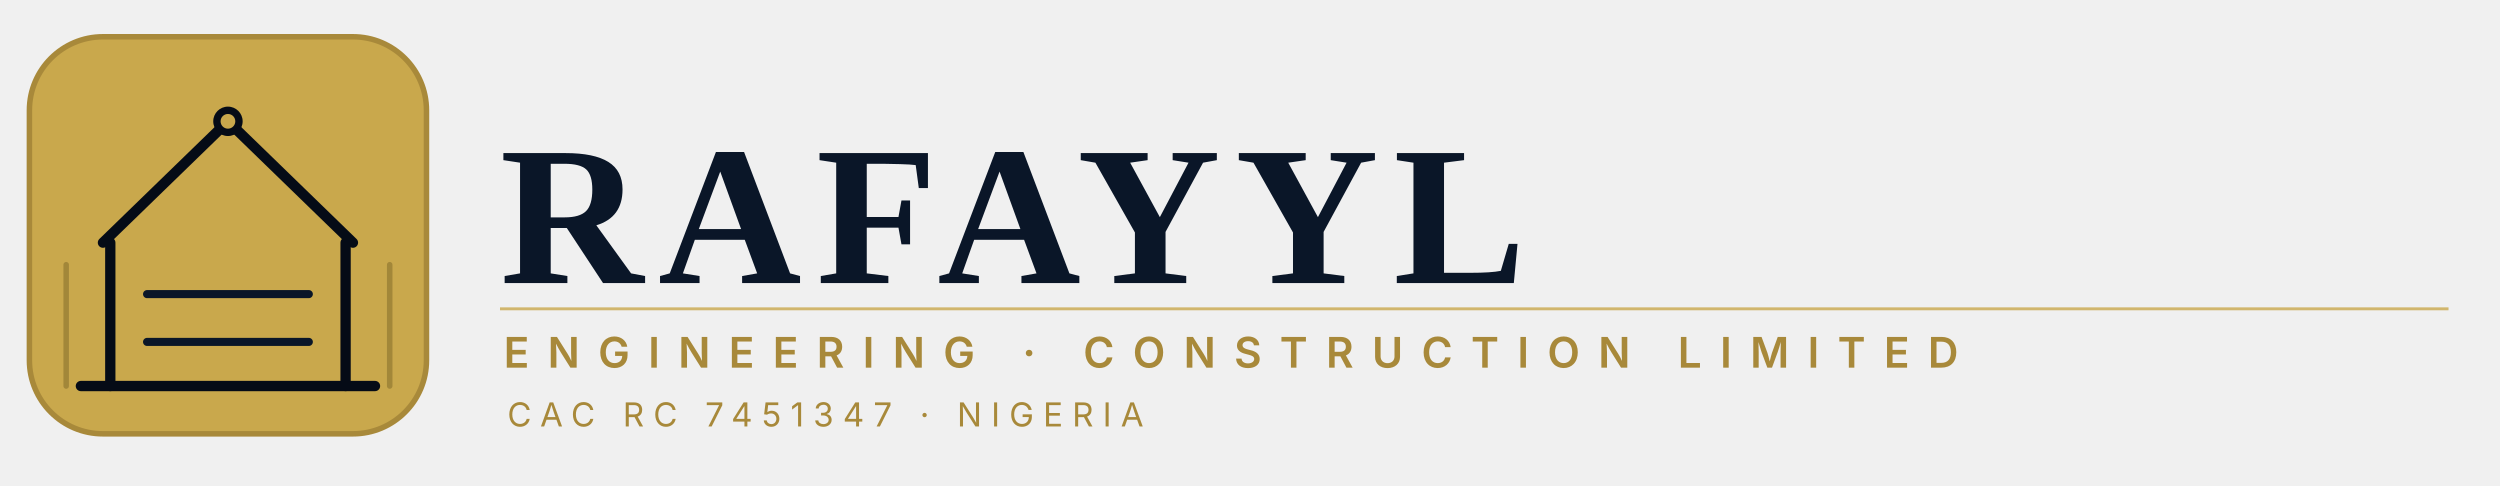
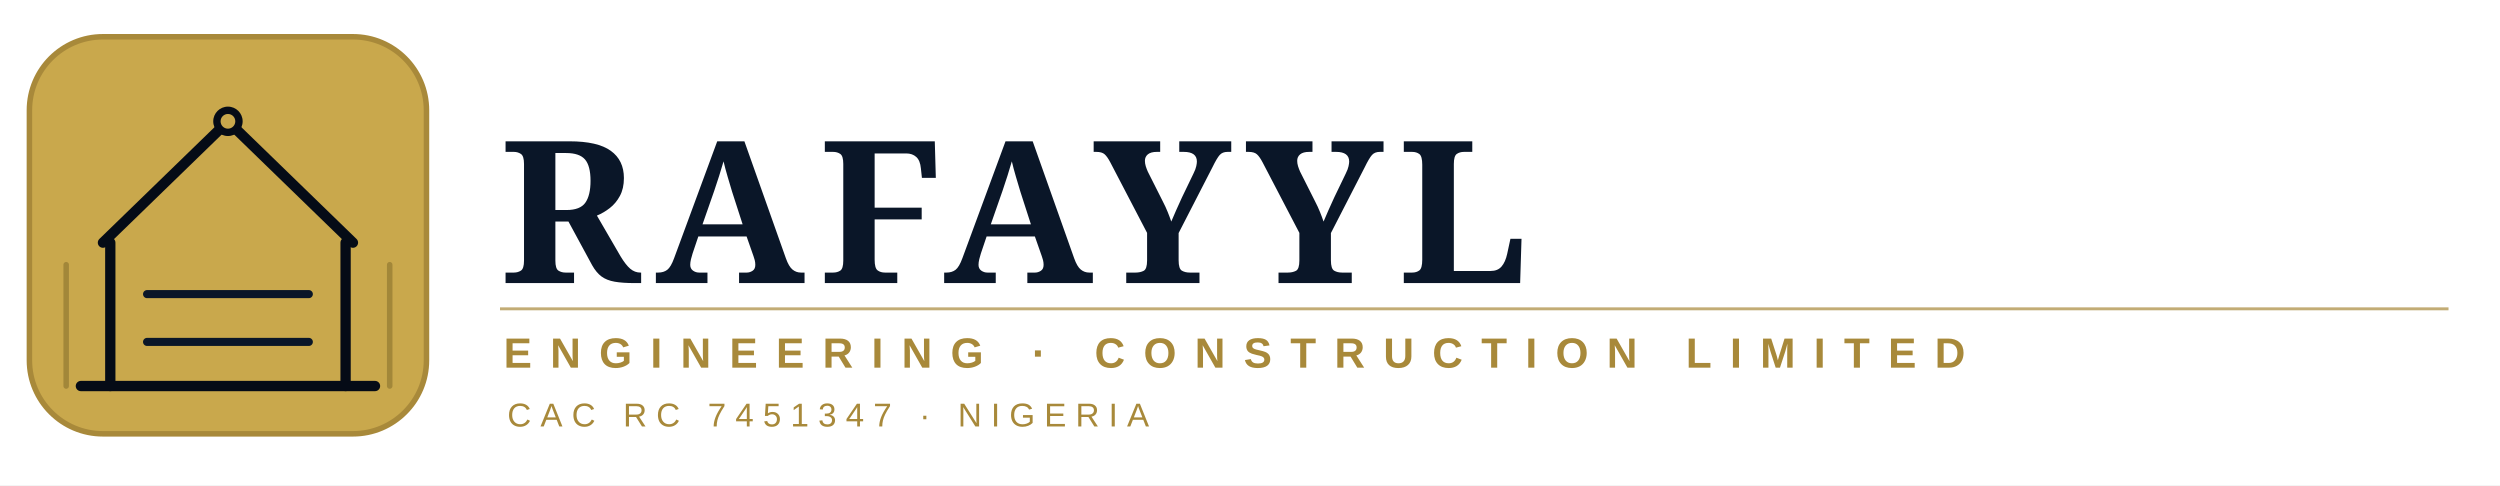
- <svg xmlns="http://www.w3.org/2000/svg" viewBox="0 0 680 132" role="img" xml:lang="en">
+ <svg xmlns="http://www.w3.org/2000/svg" viewBox="0 0 680 132" role="img">
+   <rect width="680" height="132" fill="#FFFFFF" />
  <rect x="8" y="10" width="108" height="108" rx="20" fill="#C9A84C" stroke="#A8893A" stroke-width="1.5" />
  <line x1="22" y1="105" x2="102" y2="105" stroke="#050B16" stroke-width="2.8" stroke-linecap="round" />
  <line x1="30" y1="105" x2="30" y2="66" stroke="#050B16" stroke-width="2.8" stroke-linecap="round" />
  <line x1="94" y1="105" x2="94" y2="66" stroke="#050B16" stroke-width="2.8" stroke-linecap="round" />
  <polyline points="28,66 62,33 96,66" fill="none" stroke="#050B16" stroke-width="2.8" stroke-linecap="round" stroke-linejoin="round" />
  <line x1="40" y1="80" x2="84" y2="80" stroke="#0A1628" stroke-width="2.2" stroke-linecap="round" />
  <line x1="40" y1="93" x2="84" y2="93" stroke="#0A1628" stroke-width="2.2" stroke-linecap="round" />
  <circle cx="62" cy="33" r="4" fill="#050B16" />
  <circle cx="62" cy="33" r="2" fill="#C9A84C" />
  <line x1="18" y1="72" x2="18" y2="105" stroke="#7C6526" stroke-width="1.5" stroke-linecap="round" opacity="0.5" />
  <line x1="106" y1="72" x2="106" y2="105" stroke="#7C6526" stroke-width="1.5" stroke-linecap="round" opacity="0.5" />
-   <text x="136" y="77" font-family="'Playfair Display', Georgia, 'Times New Roman', serif" font-size="54" font-weight="700" fill="#0A1628" letter-spacing="4">RAFAYYL</text>
-   <line x1="136" y1="84" x2="666" y2="84" stroke="#C9A84C" stroke-width="0.8" opacity="0.8" />
-   <text x="137" y="100" font-family="'Inter', 'Helvetica Neue', Arial, sans-serif" font-size="11.5" font-weight="600" fill="#A8893A" letter-spacing="5">ENGINEERING  ·  CONSTRUCTION  LIMITED</text>
-   <text x="138" y="116" font-family="'Inter', 'Helvetica Neue', Arial, sans-serif" font-size="9" font-weight="400" fill="#A8893A" letter-spacing="2.5">CAC RC 7451347  ·  NIGERIA</text>
+   <text x="136" y="77" font-family="Georgia,serif" font-size="54" font-weight="bold" fill="#0A1628" letter-spacing="4">RAFAYYL</text>
+   <line x1="136" y1="84" x2="666" y2="84" stroke="#A8893A" stroke-width="0.8" opacity="0.7" />
+   <text x="137" y="100" font-family="Arial,sans-serif" font-size="11.5" font-weight="bold" fill="#A8893A" letter-spacing="5">ENGINEERING  ·  CONSTRUCTION  LIMITED</text>
+   <text x="138" y="116" font-family="Arial,sans-serif" font-size="9" fill="#A8893A" letter-spacing="2.5">CAC RC 7451347  ·  NIGERIA</text>
</svg>
